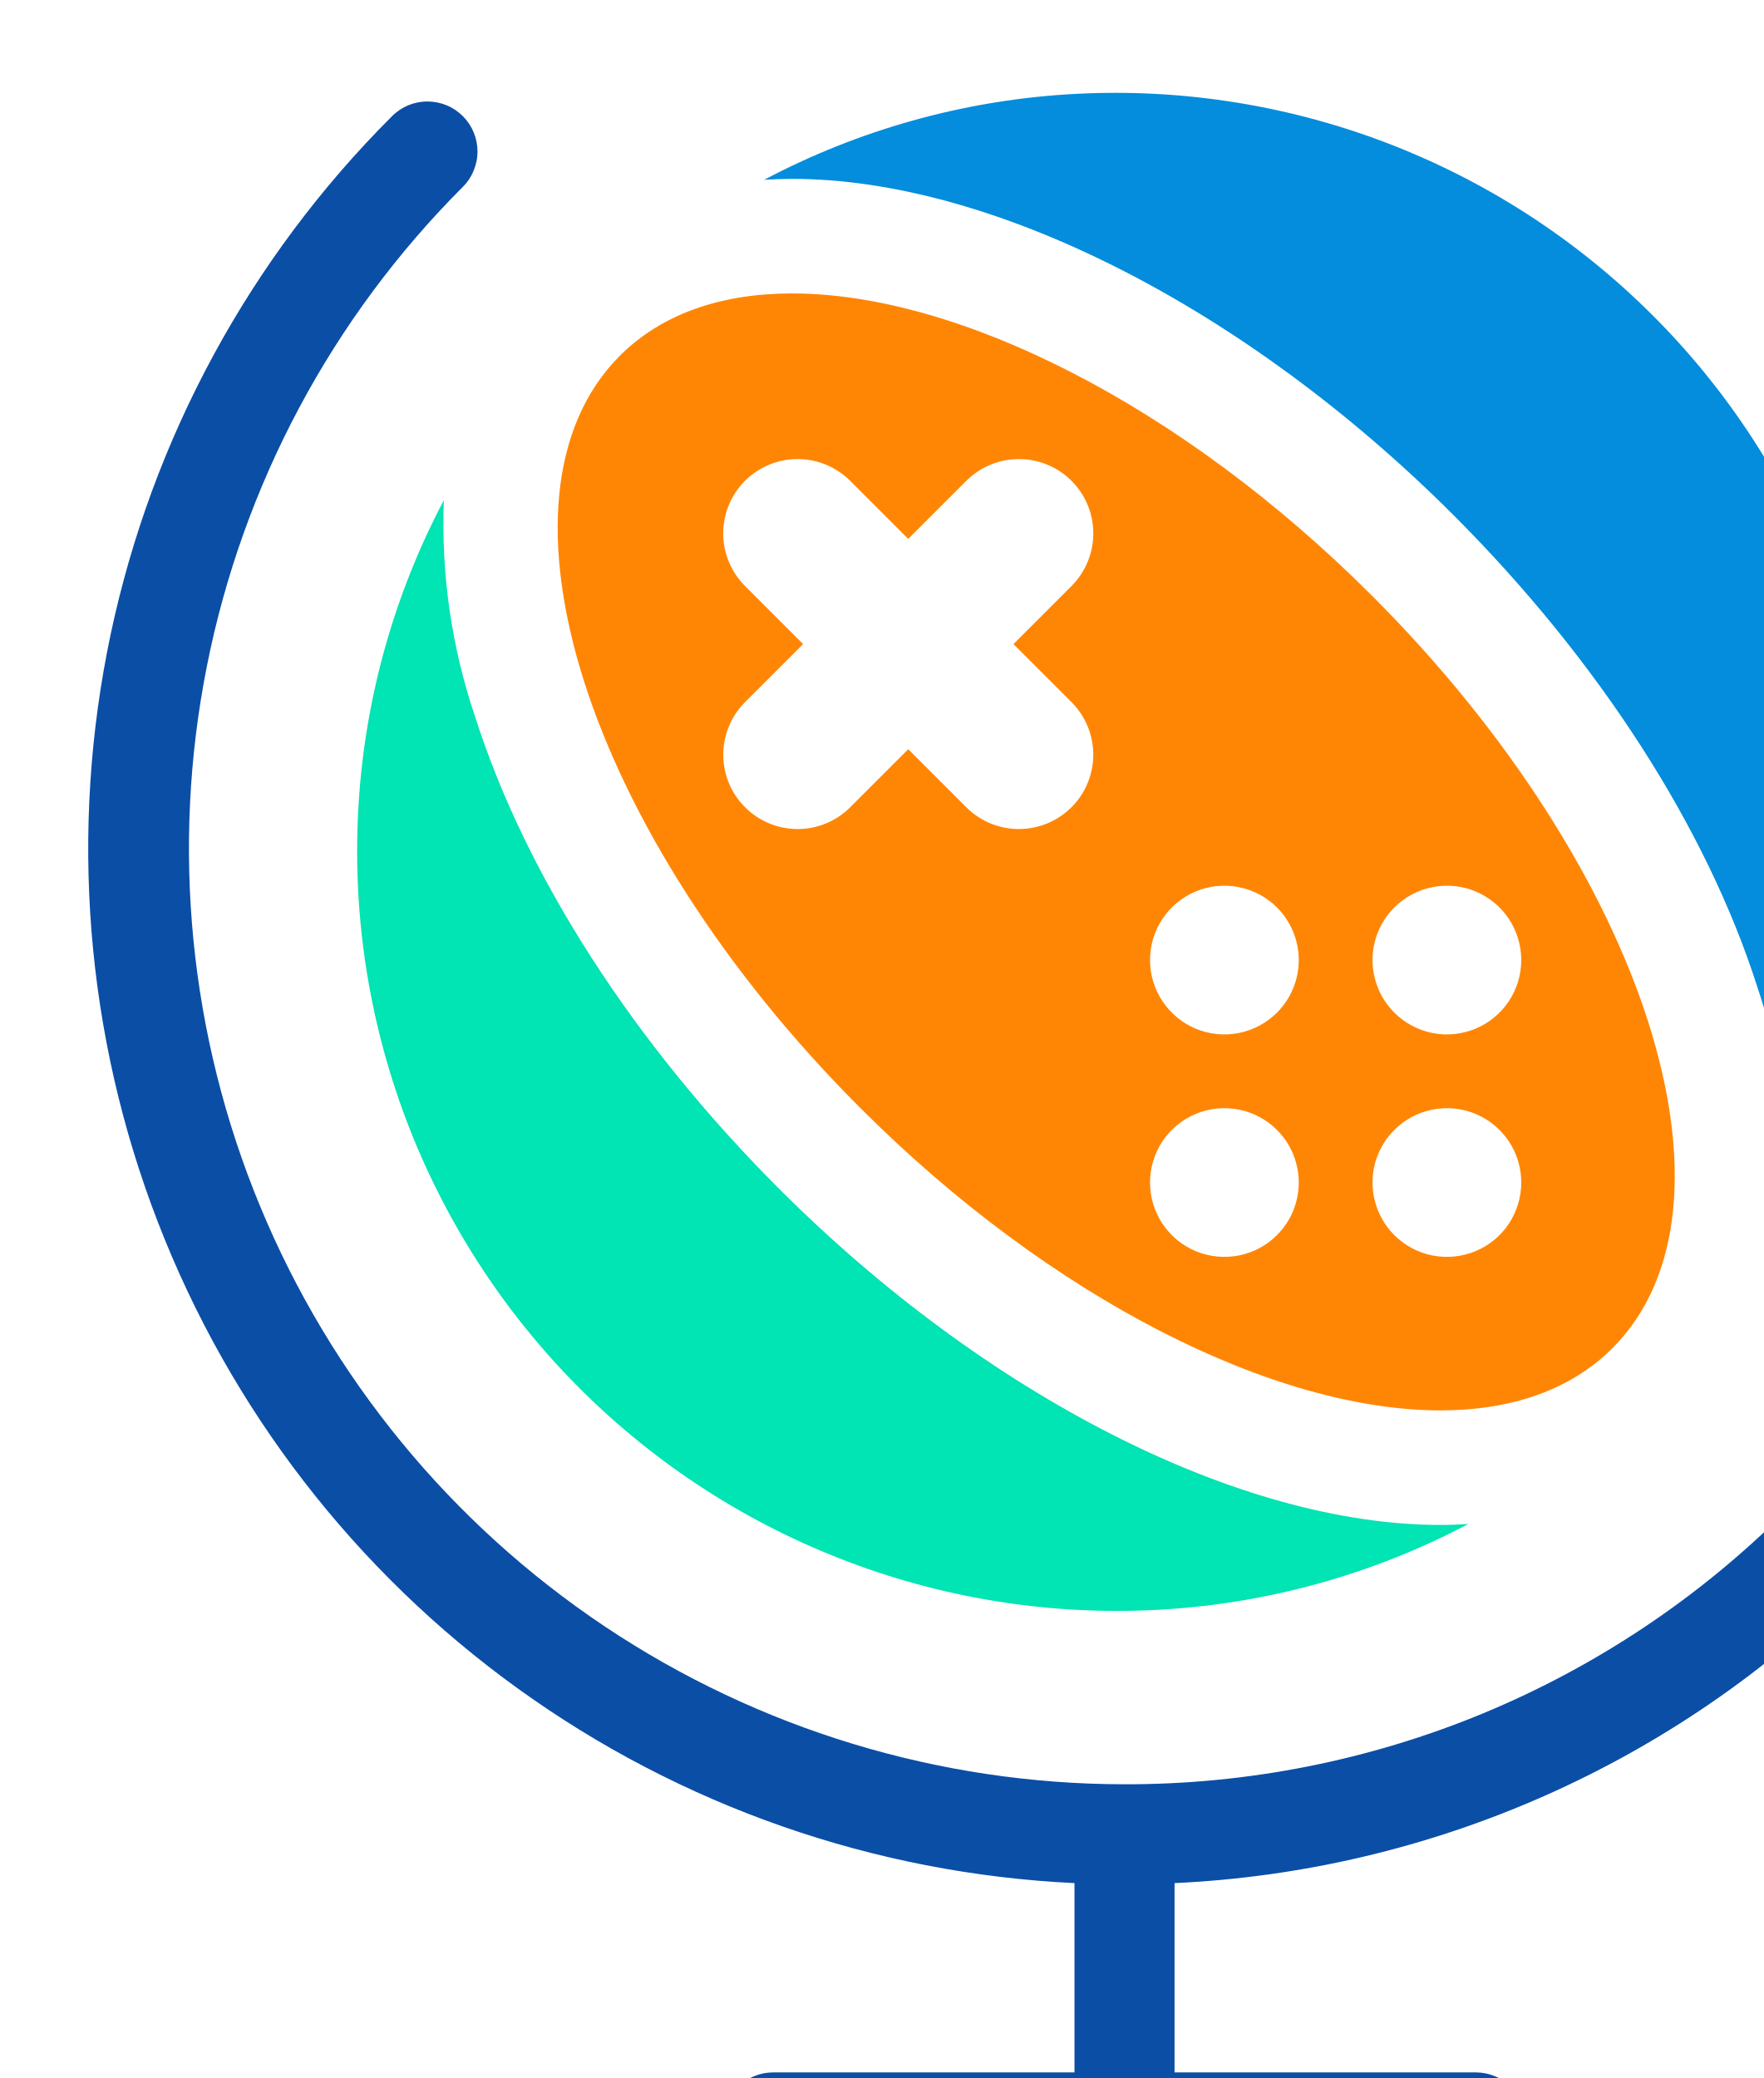
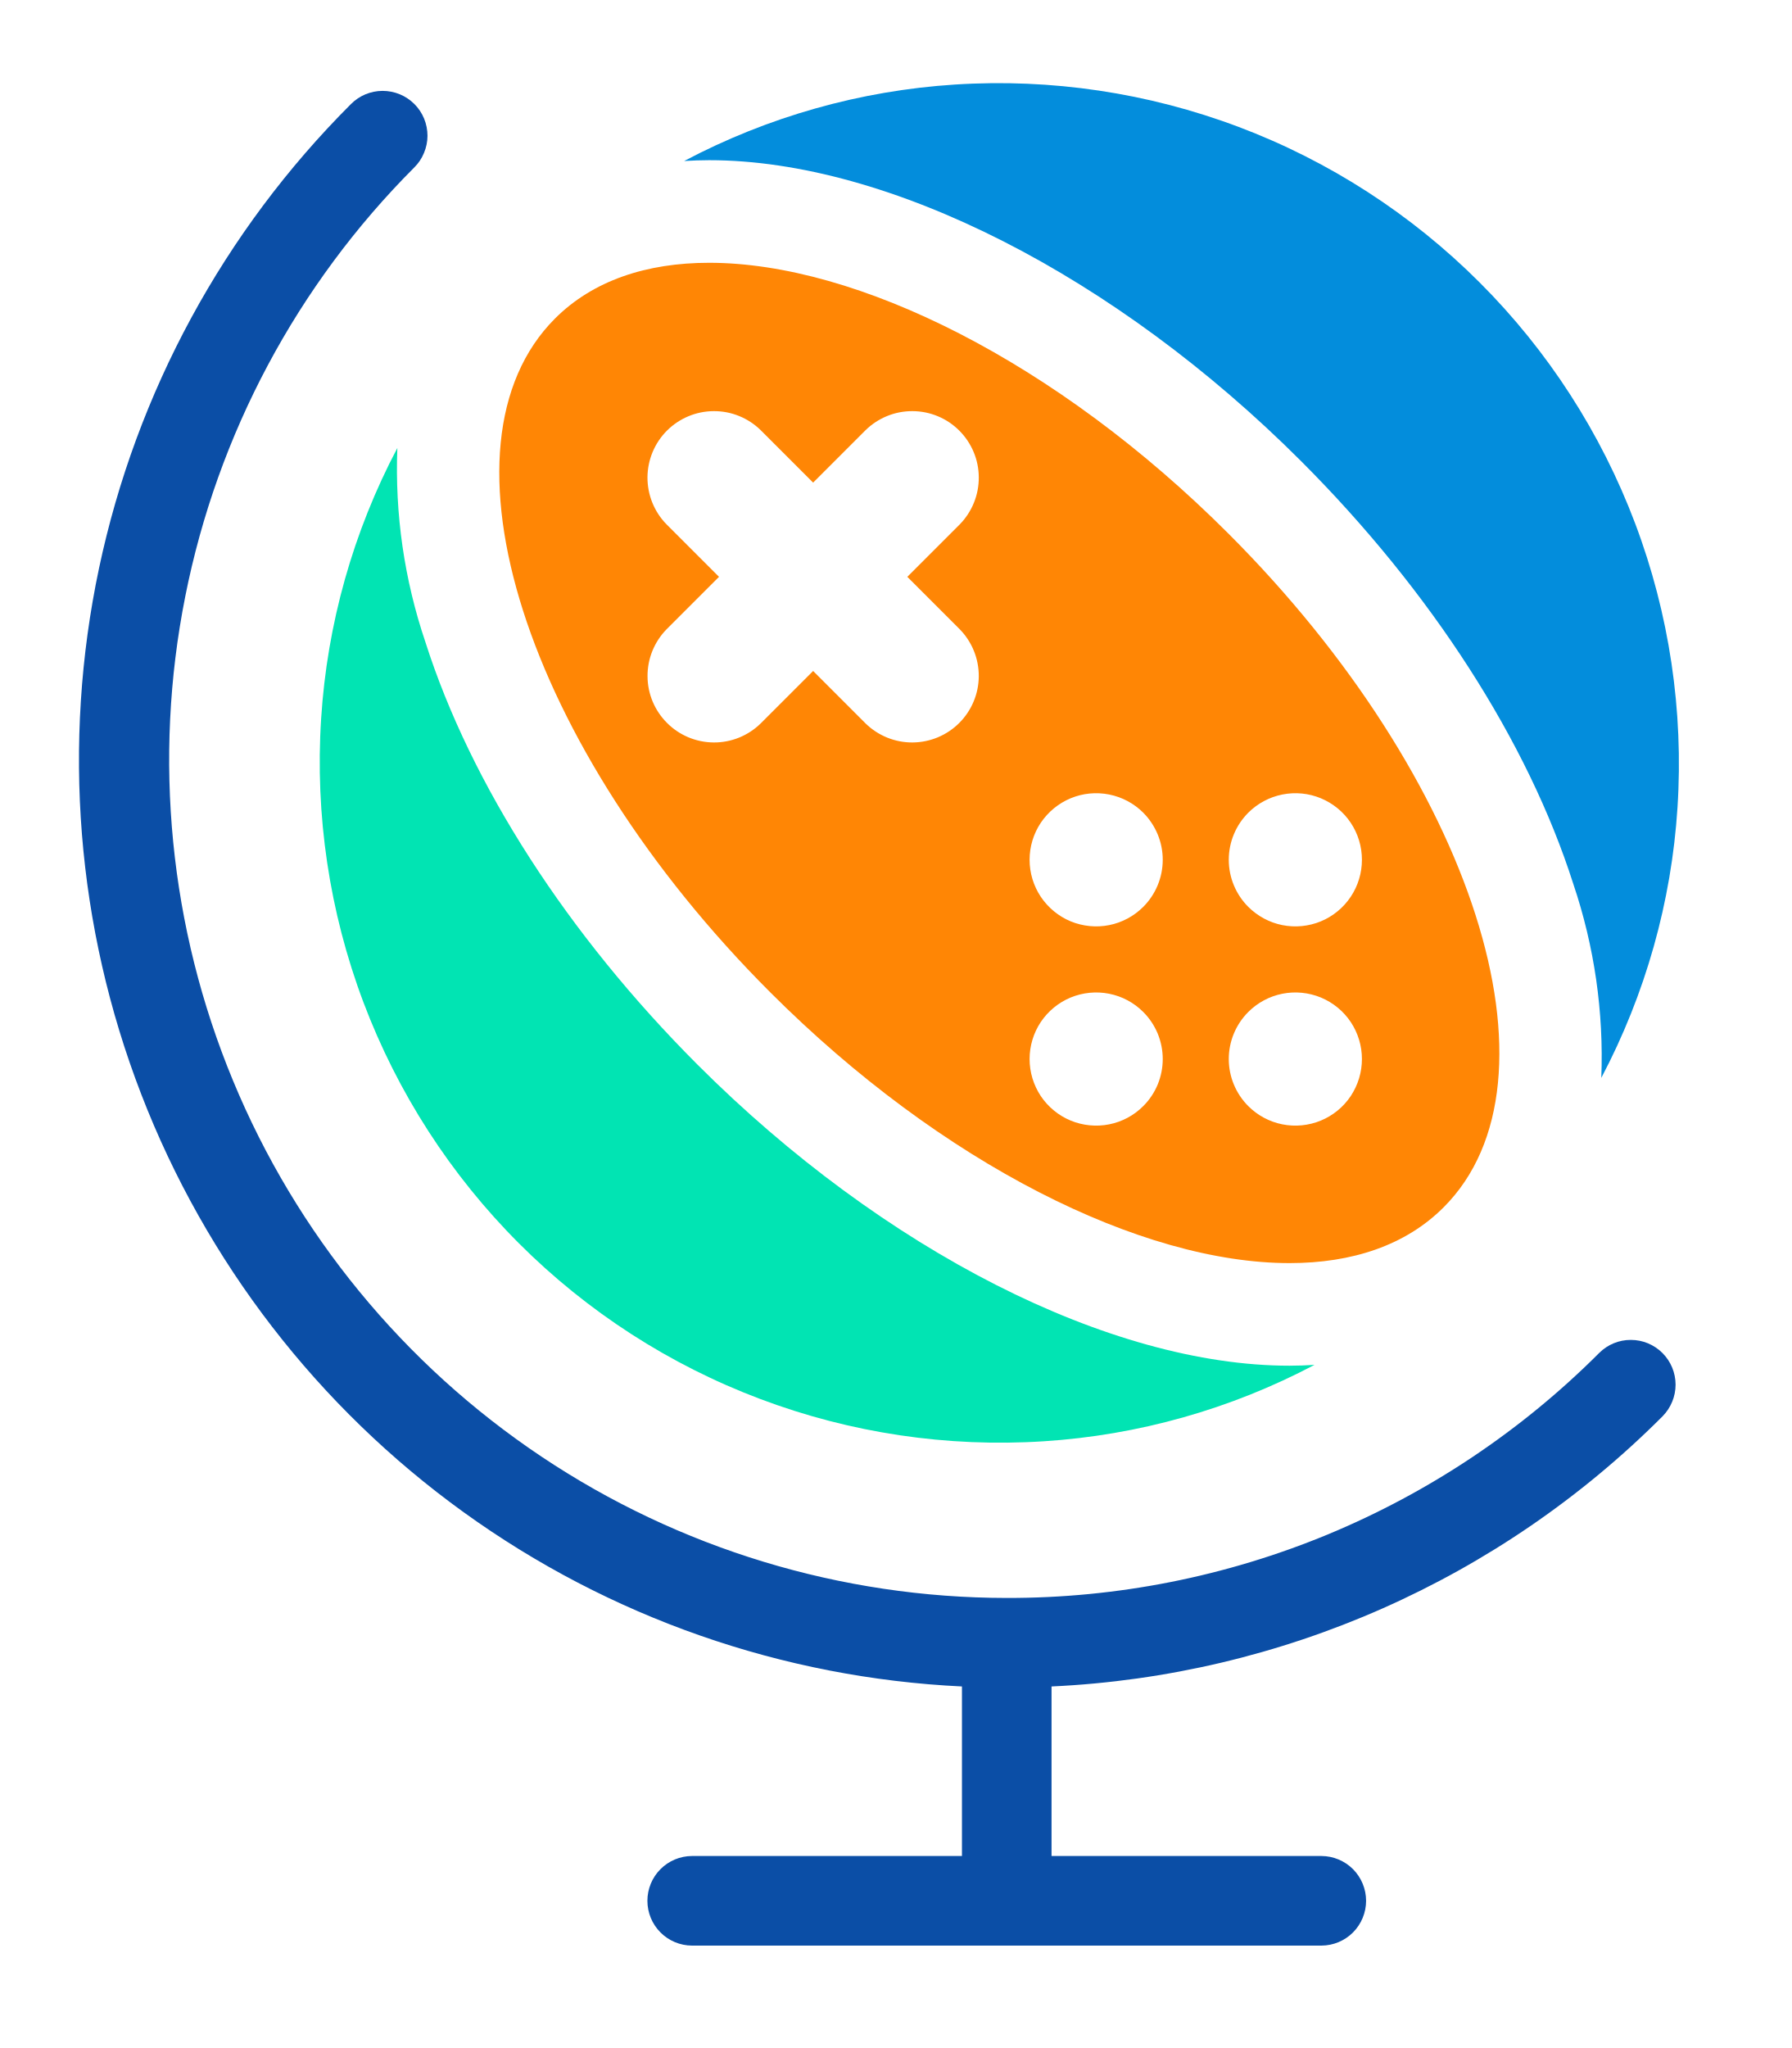
- <svg xmlns="http://www.w3.org/2000/svg" version="1.1">
+ <svg xmlns="http://www.w3.org/2000/svg" version="1.1" viewBox="0 0 28 32">
  <path d="M25.984 22.129C26.114 21.997 26.187 21.819 26.187 21.634C26.186 21.449 26.113 21.272 25.982 21.141C25.851 21.01 25.674 20.936 25.488 20.936C25.303 20.935 25.126 21.008 24.994 21.139C23.779 22.355 22.336 23.319 20.748 23.977C19.159 24.634 17.456 24.971 15.737 24.968L15.734 24.968L15.731 24.968C13.142 24.966 10.612 24.197 8.46 22.758C6.308 21.319 4.631 19.275 3.641 16.883C2.65 14.492 2.39 11.86 2.895 9.321C3.399 6.782 4.644 4.449 6.473 2.618C6.539 2.553 6.591 2.476 6.626 2.39C6.662 2.305 6.681 2.214 6.681 2.122C6.681 2.03 6.663 1.938 6.628 1.853C6.593 1.768 6.541 1.69 6.476 1.625C6.41 1.56 6.333 1.508 6.248 1.473C6.163 1.438 6.071 1.42 5.979 1.42C5.887 1.42 5.795 1.439 5.71 1.474C5.625 1.51 5.548 1.562 5.483 1.628C3.497 3.612 2.13 6.13 1.548 8.877C0.967 11.624 1.196 14.48 2.208 17.099C3.219 19.718 4.97 21.987 7.247 23.629C9.524 25.272 12.23 26.217 15.034 26.351V29H10.814C10.629 29.001 10.452 29.075 10.322 29.206C10.191 29.337 10.118 29.515 10.118 29.7C10.118 29.885 10.191 30.063 10.322 30.194C10.452 30.325 10.629 30.399 10.814 30.4H20.653C20.838 30.399 21.015 30.325 21.146 30.194C21.276 30.063 21.35 29.885 21.35 29.7C21.35 29.515 21.276 29.337 21.146 29.206C21.015 29.075 20.838 29.001 20.653 29H16.434V26.351C20.032 26.184 23.439 24.678 25.984 22.129Z" fill="#0B4EA6" />
  <path d="M20.153 21.339C17.348 21.339 13.803 19.537 10.902 16.636C8.87 14.604 7.359 12.258 6.648 10.031C6.318 9.056 6.17 8.029 6.21 7C5.519 8.309 5.113 9.75 5.019 11.227C4.922 12.735 5.147 14.247 5.68 15.661C6.214 17.075 7.042 18.359 8.111 19.428C9.18 20.497 10.464 21.325 11.878 21.858C13.292 22.392 14.804 22.617 16.312 22.52C17.791 22.425 19.233 22.018 20.544 21.326C20.415 21.334 20.285 21.339 20.153 21.339Z" fill="#01E4B3" />
  <path d="M11.083 4.106C10.1 4.106 9.265 4.386 8.674 4.977C6.696 6.955 8.201 11.668 12.036 15.503C14.725 18.192 17.846 19.736 20.153 19.736C21.136 19.736 21.971 19.456 22.562 18.864C24.54 16.886 23.035 12.174 19.2 8.339C16.511 5.649 13.39 4.106 11.083 4.106ZM15.001 9.834C15.192 10.03 15.298 10.293 15.297 10.567C15.295 10.841 15.185 11.103 14.992 11.296C14.798 11.49 14.536 11.599 14.262 11.601C13.989 11.603 13.725 11.496 13.529 11.305L12.708 10.484L11.887 11.305C11.691 11.496 11.428 11.603 11.154 11.601C10.88 11.599 10.618 11.49 10.425 11.296C10.231 11.103 10.121 10.841 10.12 10.567C10.118 10.293 10.225 10.03 10.416 9.834L11.237 9.013L10.416 8.192C10.224 7.996 10.118 7.732 10.119 7.458C10.121 7.184 10.23 6.922 10.424 6.728C10.618 6.535 10.88 6.425 11.154 6.424C11.428 6.422 11.691 6.529 11.887 6.72L12.708 7.541L13.529 6.72C13.725 6.529 13.989 6.422 14.262 6.424C14.537 6.425 14.799 6.535 14.992 6.728C15.186 6.922 15.296 7.184 15.297 7.458C15.299 7.732 15.192 7.996 15.001 8.192L14.18 9.013L15.001 9.834ZM17.867 17.283C17.722 17.429 17.536 17.528 17.334 17.568C17.133 17.608 16.923 17.587 16.733 17.509C16.543 17.43 16.381 17.297 16.266 17.126C16.152 16.954 16.091 16.753 16.091 16.547C16.091 16.342 16.152 16.14 16.266 15.969C16.381 15.798 16.543 15.665 16.733 15.586C16.923 15.508 17.133 15.487 17.334 15.527C17.536 15.567 17.722 15.666 17.867 15.812C17.964 15.908 18.04 16.023 18.093 16.149C18.145 16.276 18.172 16.411 18.172 16.547C18.172 16.684 18.145 16.819 18.093 16.946C18.04 17.072 17.964 17.187 17.867 17.283ZM17.867 14.17C17.722 14.315 17.536 14.415 17.334 14.455C17.133 14.495 16.923 14.474 16.733 14.396C16.543 14.317 16.381 14.183 16.266 14.012C16.152 13.841 16.091 13.64 16.091 13.434C16.091 13.228 16.152 13.027 16.266 12.856C16.381 12.685 16.543 12.552 16.733 12.473C16.923 12.394 17.133 12.374 17.334 12.414C17.536 12.454 17.722 12.553 17.867 12.698C18.062 12.894 18.172 13.158 18.172 13.434C18.172 13.71 18.062 13.975 17.867 14.17ZM19.509 12.698C19.655 12.553 19.84 12.454 20.042 12.414C20.244 12.374 20.453 12.394 20.643 12.473C20.833 12.552 20.996 12.685 21.11 12.856C21.224 13.027 21.285 13.228 21.285 13.434C21.285 13.64 21.224 13.841 21.11 14.012C20.996 14.183 20.833 14.317 20.643 14.396C20.453 14.474 20.244 14.495 20.042 14.455C19.84 14.415 19.655 14.315 19.509 14.17C19.314 13.975 19.204 13.71 19.204 13.434C19.204 13.158 19.314 12.894 19.509 12.698ZM19.509 15.812C19.655 15.666 19.84 15.567 20.042 15.527C20.244 15.487 20.453 15.508 20.643 15.586C20.833 15.665 20.996 15.798 21.11 15.969C21.224 16.14 21.285 16.342 21.285 16.547C21.285 16.753 21.224 16.954 21.11 17.126C20.996 17.297 20.833 17.43 20.643 17.509C20.453 17.587 20.244 17.608 20.042 17.568C19.84 17.528 19.655 17.429 19.509 17.283C19.314 17.088 19.204 16.823 19.204 16.547C19.204 16.272 19.314 16.007 19.509 15.812Z" fill="#FF8605" />
  <path d="M14.924 1.321C13.445 1.416 12.003 1.823 10.692 2.516C10.821 2.508 10.951 2.503 11.083 2.503C13.888 2.503 17.433 4.305 20.334 7.205C22.366 9.237 23.877 11.583 24.588 13.81C24.918 14.786 25.066 15.813 25.026 16.842C25.716 15.533 26.123 14.092 26.217 12.615C26.314 11.107 26.089 9.595 25.556 8.181C25.023 6.767 24.194 5.482 23.125 4.414C22.056 3.345 20.772 2.516 19.358 1.983C17.944 1.45 16.432 1.224 14.924 1.321Z" fill="#038DDC" />
</svg>
